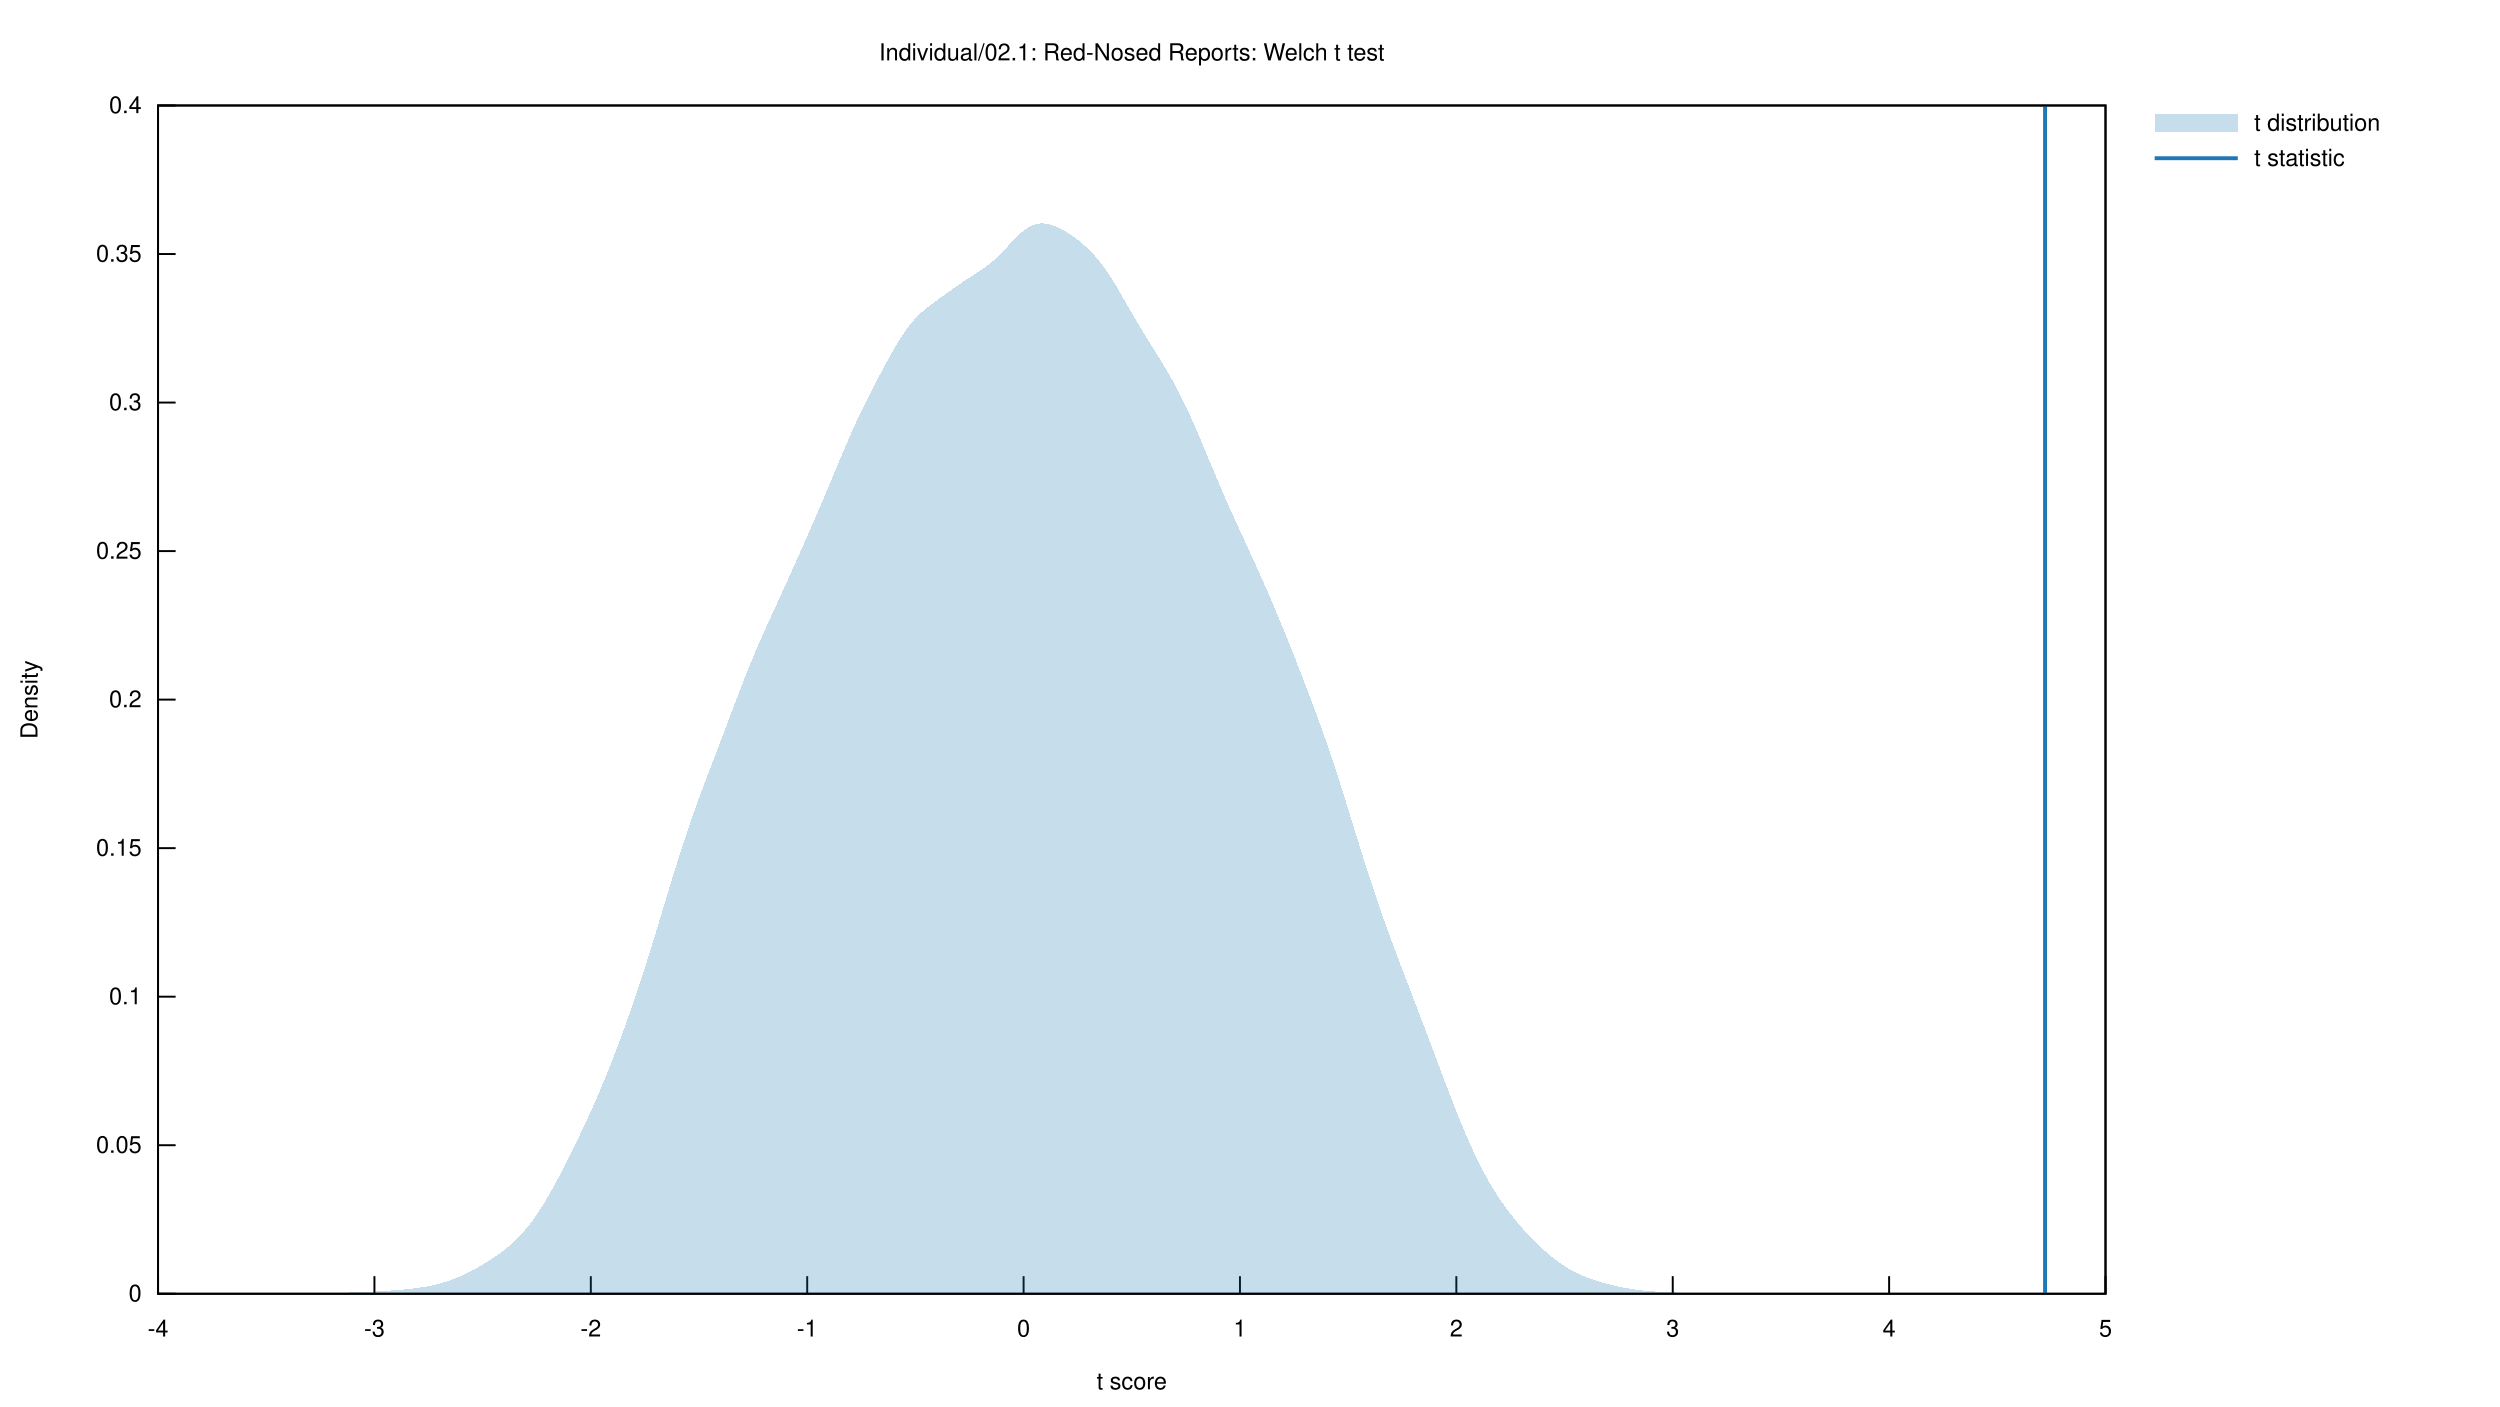
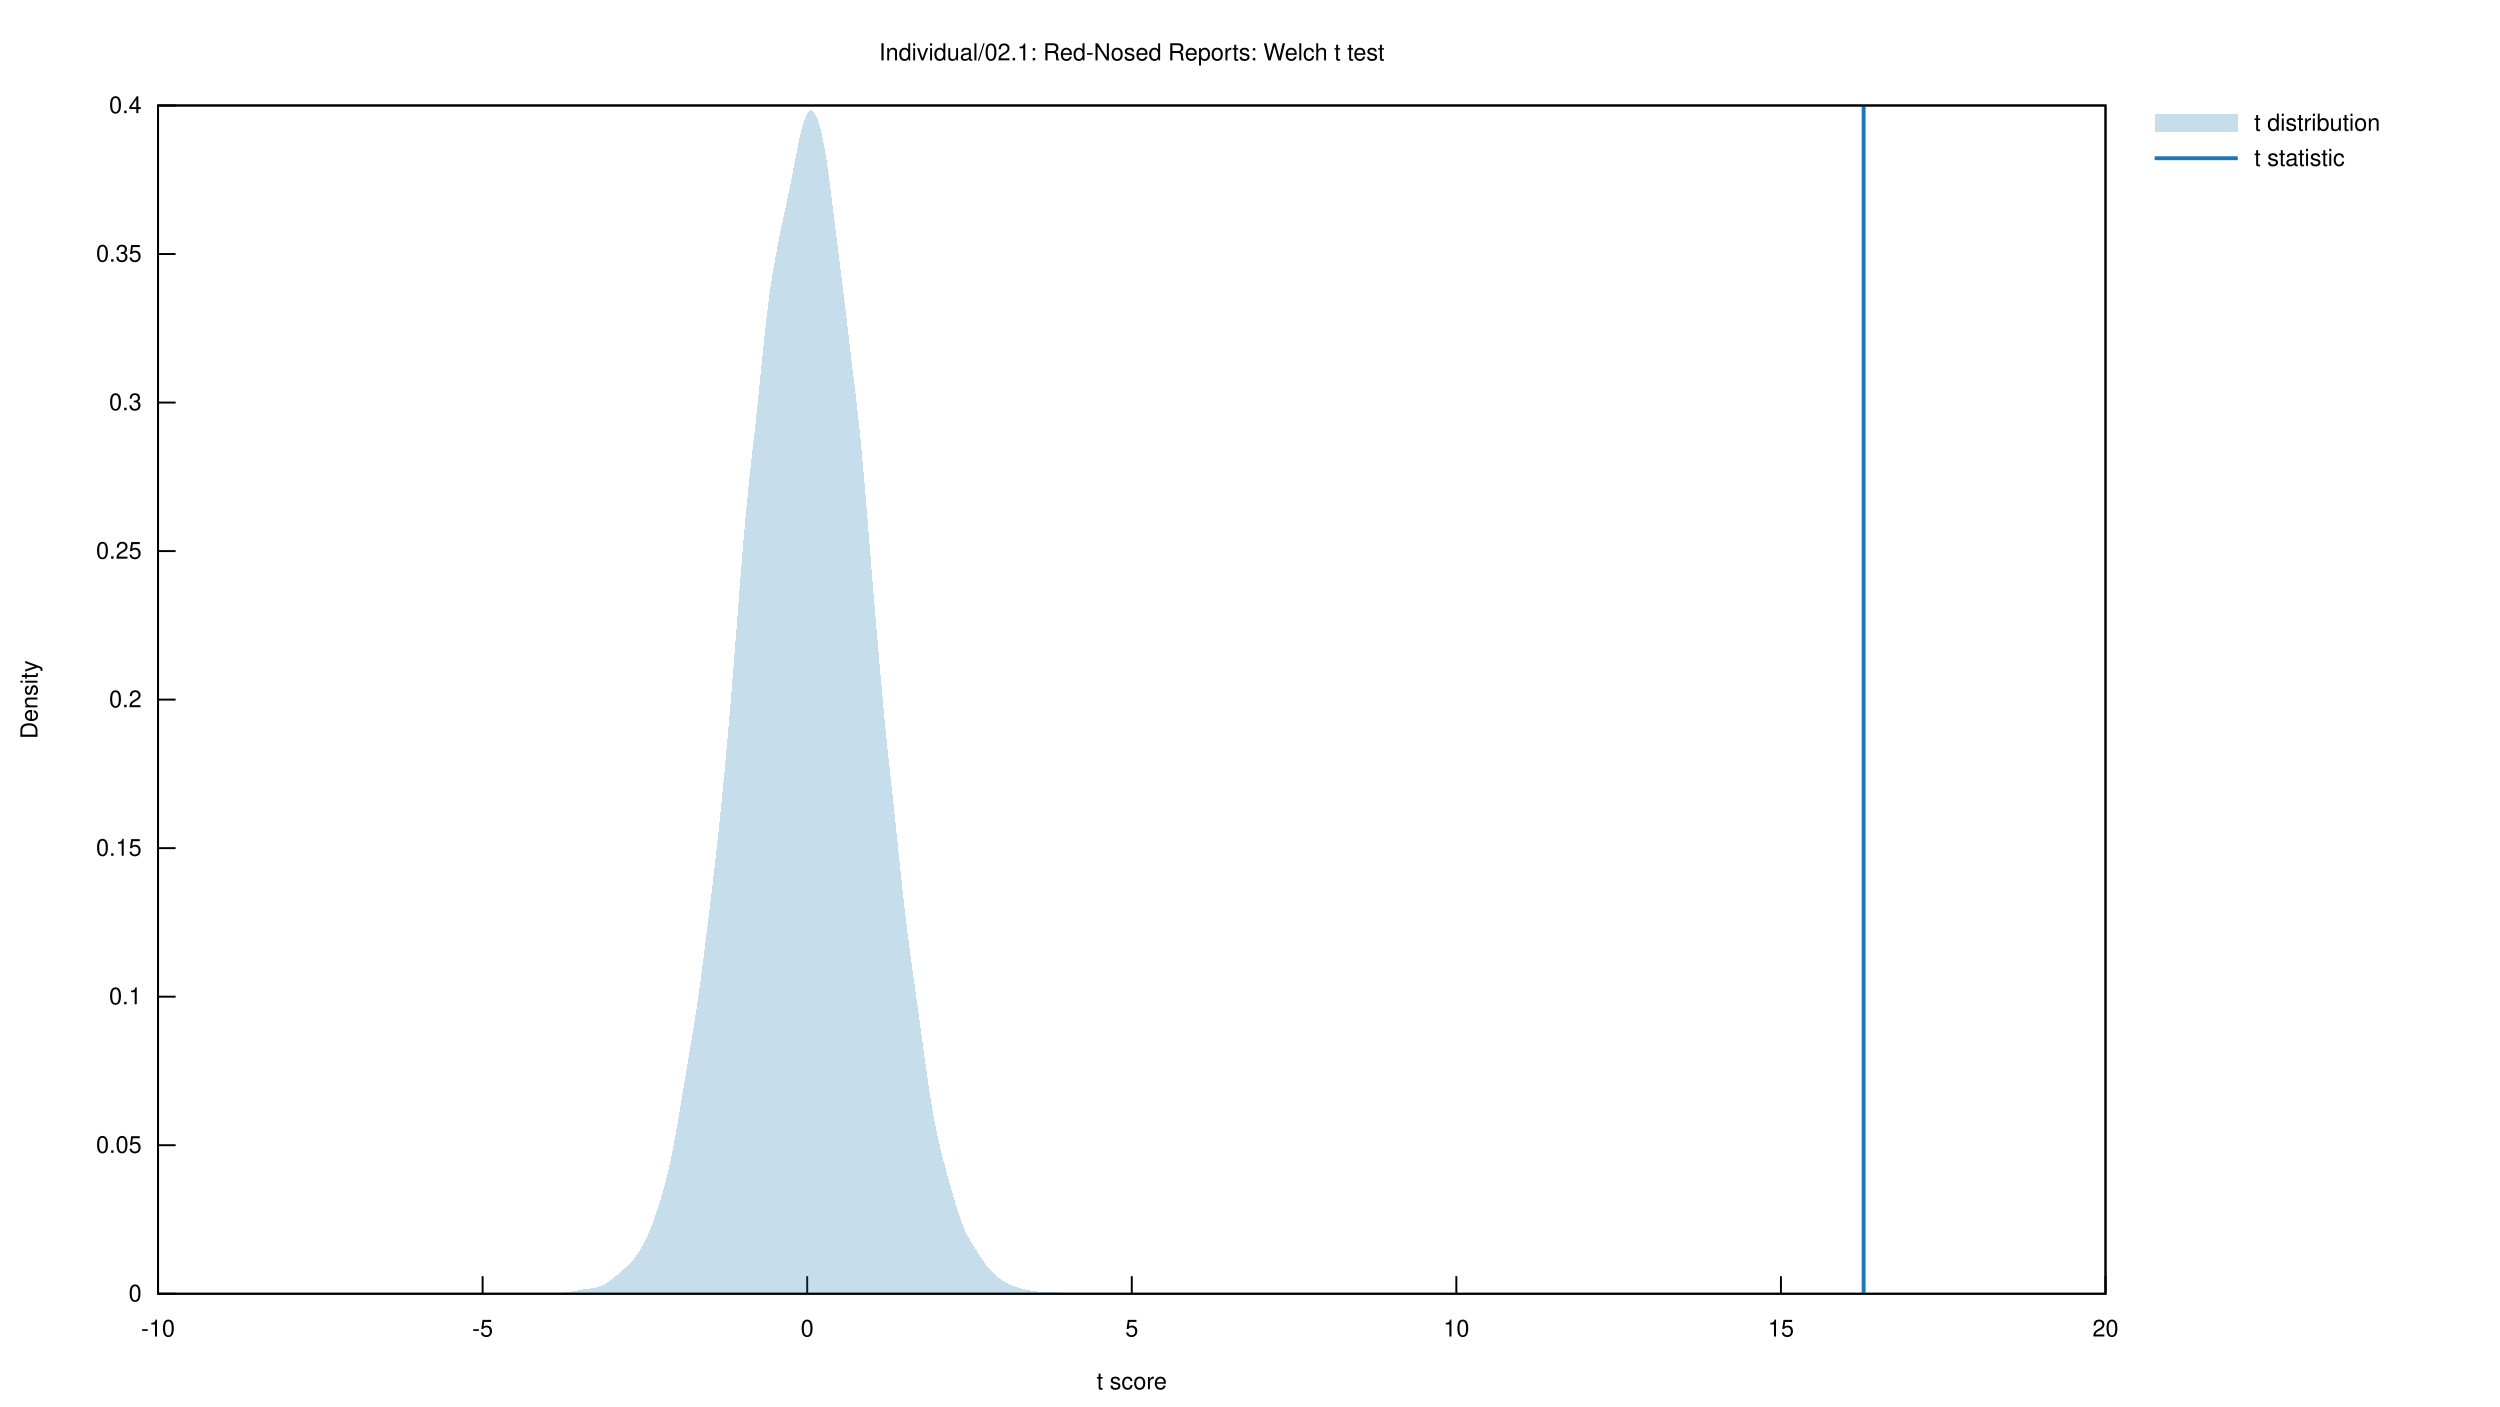
<svg xmlns="http://www.w3.org/2000/svg" xmlns:xlink="http://www.w3.org/1999/xlink" viewBox="0 0 1280 720">
  <g id="gnuplot_canvas">
    <rect x="0" y="0" width="1280" height="720" fill="none" />
    <defs>
      <circle id="gpDot" r="0.5" stroke-width="0.5" stroke="currentColor" />
      <path id="gpPt0" stroke-width="0.222" stroke="currentColor" d="M-1,0 h2 M0,-1 v2" />
      <path id="gpPt1" stroke-width="0.222" stroke="currentColor" d="M-1,-1 L1,1 M1,-1 L-1,1" />
      <path id="gpPt2" stroke-width="0.222" stroke="currentColor" d="M-1,0 L1,0 M0,-1 L0,1 M-1,-1 L1,1 M-1,1 L1,-1" />
      <rect id="gpPt3" stroke-width="0.222" stroke="currentColor" x="-1" y="-1" width="2" height="2" />
      <rect id="gpPt4" stroke-width="0.222" stroke="currentColor" fill="currentColor" x="-1" y="-1" width="2" height="2" />
      <circle id="gpPt5" stroke-width="0.222" stroke="currentColor" cx="0" cy="0" r="1" />
      <use xlink:href="#gpPt5" id="gpPt6" fill="currentColor" stroke="none" />
      <path id="gpPt7" stroke-width="0.222" stroke="currentColor" d="M0,-1.33 L-1.33,0.67 L1.33,0.67 z" />
      <use xlink:href="#gpPt7" id="gpPt8" fill="currentColor" stroke="none" />
      <use xlink:href="#gpPt7" id="gpPt9" stroke="currentColor" transform="rotate(180)" />
      <use xlink:href="#gpPt9" id="gpPt10" fill="currentColor" stroke="none" />
      <use xlink:href="#gpPt3" id="gpPt11" stroke="currentColor" transform="rotate(45)" />
      <use xlink:href="#gpPt11" id="gpPt12" fill="currentColor" stroke="none" />
      <path id="gpPt13" stroke-width="0.222" stroke="currentColor" d="M0,1.330 L1.265,0.411 L0.782,-1.067 L-0.782,-1.076 L-1.265,0.411 z" />
      <use xlink:href="#gpPt13" id="gpPt14" fill="currentColor" stroke="none" />
      <filter id="textbox" filterUnits="objectBoundingBox" x="0" y="0" height="1" width="1">
        <feFlood flood-color="white" flood-opacity="1" result="bgnd" />
        <feComposite in="SourceGraphic" in2="bgnd" operator="atop" />
      </filter>
      <filter id="greybox" filterUnits="objectBoundingBox" x="0" y="0" height="1" width="1">
        <feFlood flood-color="lightgrey" flood-opacity="1" result="grey" />
        <feComposite in="SourceGraphic" in2="grey" operator="atop" />
      </filter>
    </defs>
    <g fill="none" color="white" stroke="currentColor" stroke-width="1.00" stroke-linecap="butt" stroke-linejoin="miter">
</g>
    <g fill="none" color="black" stroke="currentColor" stroke-width="1.00" stroke-linecap="butt" stroke-linejoin="miter">
      <path stroke="black" d="M80.92,662.40 L89.92,662.40  " />
      <g transform="translate(72.53,666.30)" stroke="none" fill="black" font-family="Helvetica" font-size="12.00" text-anchor="end">
        <text>
          <tspan font-family="Helvetica"> 0</tspan>
        </text>
      </g>
    </g>
    <g fill="none" color="black" stroke="currentColor" stroke-width="1.00" stroke-linecap="butt" stroke-linejoin="miter">
      <path stroke="black" d="M80.92,586.35 L89.92,586.35  " />
      <g transform="translate(72.53,590.25)" stroke="none" fill="black" font-family="Helvetica" font-size="12.00" text-anchor="end">
        <text>
          <tspan font-family="Helvetica"> 0.05</tspan>
        </text>
      </g>
    </g>
    <g fill="none" color="black" stroke="currentColor" stroke-width="1.00" stroke-linecap="butt" stroke-linejoin="miter">
      <path stroke="black" d="M80.92,510.30 L89.92,510.30  " />
      <g transform="translate(72.53,514.20)" stroke="none" fill="black" font-family="Helvetica" font-size="12.00" text-anchor="end">
        <text>
          <tspan font-family="Helvetica"> 0.1</tspan>
        </text>
      </g>
    </g>
    <g fill="none" color="black" stroke="currentColor" stroke-width="1.00" stroke-linecap="butt" stroke-linejoin="miter">
      <path stroke="black" d="M80.92,434.25 L89.92,434.25  " />
      <g transform="translate(72.53,438.15)" stroke="none" fill="black" font-family="Helvetica" font-size="12.00" text-anchor="end">
        <text>
          <tspan font-family="Helvetica"> 0.15</tspan>
        </text>
      </g>
    </g>
    <g fill="none" color="black" stroke="currentColor" stroke-width="1.00" stroke-linecap="butt" stroke-linejoin="miter">
      <path stroke="black" d="M80.92,358.20 L89.92,358.20  " />
      <g transform="translate(72.53,362.10)" stroke="none" fill="black" font-family="Helvetica" font-size="12.00" text-anchor="end">
        <text>
          <tspan font-family="Helvetica"> 0.2</tspan>
        </text>
      </g>
    </g>
    <g fill="none" color="black" stroke="currentColor" stroke-width="1.00" stroke-linecap="butt" stroke-linejoin="miter">
      <path stroke="black" d="M80.92,282.16 L89.92,282.16  " />
      <g transform="translate(72.53,286.06)" stroke="none" fill="black" font-family="Helvetica" font-size="12.00" text-anchor="end">
        <text>
          <tspan font-family="Helvetica"> 0.25</tspan>
        </text>
      </g>
    </g>
    <g fill="none" color="black" stroke="currentColor" stroke-width="1.00" stroke-linecap="butt" stroke-linejoin="miter">
      <path stroke="black" d="M80.92,206.11 L89.92,206.11  " />
      <g transform="translate(72.53,210.01)" stroke="none" fill="black" font-family="Helvetica" font-size="12.00" text-anchor="end">
        <text>
          <tspan font-family="Helvetica"> 0.3</tspan>
        </text>
      </g>
    </g>
    <g fill="none" color="black" stroke="currentColor" stroke-width="1.00" stroke-linecap="butt" stroke-linejoin="miter">
      <path stroke="black" d="M80.92,130.06 L89.92,130.06  " />
      <g transform="translate(72.53,133.96)" stroke="none" fill="black" font-family="Helvetica" font-size="12.00" text-anchor="end">
        <text>
          <tspan font-family="Helvetica"> 0.35</tspan>
        </text>
      </g>
    </g>
    <g fill="none" color="black" stroke="currentColor" stroke-width="1.00" stroke-linecap="butt" stroke-linejoin="miter">
      <path stroke="black" d="M80.92,54.01 L89.92,54.01  " />
      <g transform="translate(72.53,57.91)" stroke="none" fill="black" font-family="Helvetica" font-size="12.00" text-anchor="end">
        <text>
          <tspan font-family="Helvetica"> 0.4</tspan>
        </text>
      </g>
    </g>
    <g fill="none" color="black" stroke="currentColor" stroke-width="1.00" stroke-linecap="butt" stroke-linejoin="miter">
      <path stroke="black" d="M80.92,662.40 L80.92,653.40  " />
      <g transform="translate(80.92,684.30)" stroke="none" fill="black" font-family="Helvetica" font-size="12.00" text-anchor="middle">
        <text>
-           <tspan font-family="Helvetica">-4</tspan>
-         </text>
-       </g>
-     </g>
-     <g fill="none" color="black" stroke="currentColor" stroke-width="1.00" stroke-linecap="butt" stroke-linejoin="miter">
-       <path stroke="black" d="M191.71,662.40 L191.71,653.40  " />
-       <g transform="translate(191.71,684.30)" stroke="none" fill="black" font-family="Helvetica" font-size="12.00" text-anchor="middle">
-         <text>
-           <tspan font-family="Helvetica">-3</tspan>
-         </text>
-       </g>
-     </g>
-     <g fill="none" color="black" stroke="currentColor" stroke-width="1.00" stroke-linecap="butt" stroke-linejoin="miter">
-       <path stroke="black" d="M302.50,662.40 L302.50,653.40  " />
-       <g transform="translate(302.50,684.30)" stroke="none" fill="black" font-family="Helvetica" font-size="12.00" text-anchor="middle">
-         <text>
-           <tspan font-family="Helvetica">-2</tspan>
+           <tspan font-family="Helvetica">-10</tspan>
+         </text>
+       </g>
+     </g>
+     <g fill="none" color="black" stroke="currentColor" stroke-width="1.00" stroke-linecap="butt" stroke-linejoin="miter">
+       <path stroke="black" d="M247.10,662.40 L247.10,653.40  " />
+       <g transform="translate(247.10,684.30)" stroke="none" fill="black" font-family="Helvetica" font-size="12.00" text-anchor="middle">
+         <text>
+           <tspan font-family="Helvetica">-5</tspan>
        </text>
      </g>
    </g>
    <g fill="none" color="black" stroke="currentColor" stroke-width="1.00" stroke-linecap="butt" stroke-linejoin="miter">
      <path stroke="black" d="M413.29,662.40 L413.29,653.40  " />
      <g transform="translate(413.29,684.30)" stroke="none" fill="black" font-family="Helvetica" font-size="12.00" text-anchor="middle">
        <text>
-           <tspan font-family="Helvetica">-1</tspan>
-         </text>
-       </g>
-     </g>
-     <g fill="none" color="black" stroke="currentColor" stroke-width="1.00" stroke-linecap="butt" stroke-linejoin="miter">
-       <path stroke="black" d="M524.08,662.40 L524.08,653.40  " />
-       <g transform="translate(524.08,684.30)" stroke="none" fill="black" font-family="Helvetica" font-size="12.00" text-anchor="middle">
-         <text>
          <tspan font-family="Helvetica"> 0</tspan>
        </text>
      </g>
    </g>
    <g fill="none" color="black" stroke="currentColor" stroke-width="1.00" stroke-linecap="butt" stroke-linejoin="miter">
-       <path stroke="black" d="M634.86,662.40 L634.86,653.40  " />
-       <g transform="translate(634.86,684.30)" stroke="none" fill="black" font-family="Helvetica" font-size="12.00" text-anchor="middle">
-         <text>
-           <tspan font-family="Helvetica"> 1</tspan>
+       <path stroke="black" d="M579.47,662.40 L579.47,653.40  " />
+       <g transform="translate(579.47,684.30)" stroke="none" fill="black" font-family="Helvetica" font-size="12.00" text-anchor="middle">
+         <text>
+           <tspan font-family="Helvetica"> 5</tspan>
        </text>
      </g>
    </g>
    <g fill="none" color="black" stroke="currentColor" stroke-width="1.00" stroke-linecap="butt" stroke-linejoin="miter">
      <path stroke="black" d="M745.65,662.40 L745.65,653.40  " />
      <g transform="translate(745.65,684.30)" stroke="none" fill="black" font-family="Helvetica" font-size="12.00" text-anchor="middle">
        <text>
-           <tspan font-family="Helvetica"> 2</tspan>
-         </text>
-       </g>
-     </g>
-     <g fill="none" color="black" stroke="currentColor" stroke-width="1.00" stroke-linecap="butt" stroke-linejoin="miter">
-       <path stroke="black" d="M856.44,662.40 L856.44,653.40  " />
-       <g transform="translate(856.44,684.30)" stroke="none" fill="black" font-family="Helvetica" font-size="12.00" text-anchor="middle">
-         <text>
-           <tspan font-family="Helvetica"> 3</tspan>
-         </text>
-       </g>
-     </g>
-     <g fill="none" color="black" stroke="currentColor" stroke-width="1.00" stroke-linecap="butt" stroke-linejoin="miter">
-       <path stroke="black" d="M967.23,662.40 L967.23,653.40  " />
-       <g transform="translate(967.23,684.30)" stroke="none" fill="black" font-family="Helvetica" font-size="12.00" text-anchor="middle">
-         <text>
-           <tspan font-family="Helvetica"> 4</tspan>
+           <tspan font-family="Helvetica"> 10</tspan>
+         </text>
+       </g>
+     </g>
+     <g fill="none" color="black" stroke="currentColor" stroke-width="1.00" stroke-linecap="butt" stroke-linejoin="miter">
+       <path stroke="black" d="M911.84,662.40 L911.84,653.40  " />
+       <g transform="translate(911.84,684.30)" stroke="none" fill="black" font-family="Helvetica" font-size="12.00" text-anchor="middle">
+         <text>
+           <tspan font-family="Helvetica"> 15</tspan>
        </text>
      </g>
    </g>
    <g fill="none" color="black" stroke="currentColor" stroke-width="1.00" stroke-linecap="butt" stroke-linejoin="miter">
      <path stroke="black" d="M1078.02,662.40 L1078.02,653.40  " />
      <g transform="translate(1078.02,684.30)" stroke="none" fill="black" font-family="Helvetica" font-size="12.00" text-anchor="middle">
        <text>
-           <tspan font-family="Helvetica"> 5</tspan>
+           <tspan font-family="Helvetica"> 20</tspan>
        </text>
      </g>
    </g>
    <g fill="none" color="black" stroke="currentColor" stroke-width="1.00" stroke-linecap="butt" stroke-linejoin="miter">
</g>
    <g fill="none" color="black" stroke="currentColor" stroke-width="1.00" stroke-linecap="butt" stroke-linejoin="miter">
      <path stroke="black" d="M80.92,54.01 L80.92,662.40 L1078.02,662.40 L1078.02,54.01 L80.92,54.01 Z  " />
    </g>
    <g fill="none" color="black" stroke="currentColor" stroke-width="1.00" stroke-linecap="butt" stroke-linejoin="miter">
</g>
    <g id="gnuplot_plot_1">
      <g fill="none" color="black" stroke="currentColor" stroke-width="1.00" stroke-linecap="butt" stroke-linejoin="miter">
        <g transform="translate(1154.14,66.91)" stroke="none" fill="black" font-family="Helvetica" font-size="12.00" text-anchor="start">
          <text>
            <tspan font-family="Helvetica">t distribution</tspan>
          </text>
        </g>
      </g>
      <g fill="none" color="black" stroke="currentColor" stroke-width="1.00" stroke-linecap="butt" stroke-linejoin="miter">
        <g stroke="none" shape-rendering="crispEdges">
          <polygon fill="rgb( 31, 120, 180)" fill-opacity="0.25" points="1103.19,67.51 1145.75,67.51 1145.75,58.51 1103.19,58.51 " />
-           <polygon fill="rgb( 31, 120, 180)" fill-opacity="0.25" points="135.54,662.40 137.11,662.40 138.69,662.40 140.26,662.39 141.84,662.39 143.42,662.39 144.99,662.38 146.57,662.38 148.14,662.37 149.72,662.36 151.29,662.34 152.87,662.33 154.44,662.31 156.02,662.29 157.59,662.26 159.17,662.24 160.74,662.21 162.32,662.17 163.90,662.14 165.47,662.10 167.05,662.07 168.62,662.03 170.20,661.99 171.77,661.95 173.35,661.91 174.92,661.87 176.50,661.83 178.07,661.78 179.65,661.74 181.22,661.69 182.80,661.64 184.37,661.58 185.95,661.52 187.53,661.46 189.10,661.39 190.68,661.31 192.25,661.23 193.83,661.14 195.40,661.05 196.98,660.95 198.55,660.85 200.13,660.74 201.70,660.63 203.28,660.51 204.85,660.38 206.43,660.24 208.01,660.09 209.58,659.92 211.16,659.74 212.73,659.55 214.31,659.34 215.88,659.10 217.46,658.85 219.03,658.57 220.61,658.26 222.18,657.92 223.76,657.54 225.33,657.13 226.91,656.68 228.49,656.19 230.06,655.66 231.64,655.08 233.21,654.46 234.79,653.80 236.36,653.10 237.94,652.37 239.51,651.60 241.09,650.80 242.66,649.97 244.24,649.11 245.81,648.23 247.39,647.31 248.96,646.37 250.54,645.39 252.12,644.37 253.69,643.31 255.27,642.21 256.84,641.05 258.42,639.83 259.99,638.54 261.57,637.19 263.14,635.75 264.72,634.22 266.29,632.59 267.87,630.86 269.44,629.03 271.02,627.07 272.60,625.00 274.17,622.80 275.75,620.49 277.32,618.05 278.90,615.50 280.47,612.85 282.05,610.09 283.62,607.24 285.20,604.32 286.77,601.33 288.35,598.28 289.92,595.18 291.50,592.04 293.07,588.86 294.65,585.64 296.23,582.39 297.80,579.10 299.38,575.76 300.95,572.37 302.53,568.92 304.10,565.41 305.68,561.82 307.25,558.15 308.83,554.41 310.40,550.57 311.98,546.66 313.55,542.66 315.13,538.57 316.71,534.41 318.28,530.17 319.86,525.84 321.43,521.44 323.01,516.96 324.58,512.39 326.16,507.73 327.73,502.99 329.31,498.15 330.88,493.23 332.46,488.23 334.03,483.15 335.61,478.01 337.18,472.82 338.76,467.61 340.34,462.38 341.91,457.17 343.49,451.99 345.06,446.86 346.64,441.81 348.21,436.84 349.79,431.97 351.36,427.22 352.94,422.57 354.51,418.03 356.09,413.59 357.66,409.25 359.24,404.98 360.82,400.78 362.39,396.63 363.97,392.50 365.54,388.39 367.12,384.27 368.69,380.15 370.27,376.00 371.84,371.85 373.42,367.67 374.99,363.50 376.57,359.34 378.14,355.20 379.72,351.10 381.29,347.06 382.87,343.10 384.45,339.21 386.02,335.41 387.60,331.70 389.17,328.06 390.75,324.50 392.32,321.00 393.90,317.53 395.47,314.10 397.05,310.67 398.62,307.25 400.20,303.82 401.77,300.36 403.35,296.89 404.93,293.40 406.50,289.89 408.08,286.37 409.65,282.82 411.23,279.27 412.80,275.70 414.38,272.11 415.95,268.51 417.53,264.88 419.10,261.22 420.68,257.52 422.25,253.80 423.83,250.05 425.41,246.28 426.98,242.50 428.56,238.72 430.13,234.95 431.71,231.22 433.28,227.54 434.86,223.92 436.43,220.37 438.01,216.91 439.58,213.52 441.16,210.22 442.73,206.99 444.31,203.83 445.88,200.72 447.46,197.66 449.04,194.63 450.61,191.64 452.19,188.68 453.76,185.76 455.34,182.89 456.91,180.09 458.49,177.37 460.06,174.77 461.64,172.28 463.21,169.94 464.79,167.76 466.36,165.73 467.94,163.88 469.52,162.18 471.09,160.62 472.67,159.20 474.24,157.87 475.82,156.63 477.39,155.45 478.97,154.30 480.54,153.17 482.12,152.05 483.69,150.92 485.27,149.78 486.84,148.65 488.42,147.52 489.99,146.40 491.57,145.30 493.15,144.22 494.72,143.17 496.30,142.15 497.87,141.14 499.45,140.14 501.02,139.13 502.60,138.08 504.17,136.99 505.75,135.82 507.32,134.56 508.90,133.21 510.47,131.76 512.05,130.21 513.63,128.60 515.20,126.93 516.78,125.23 518.35,123.55 519.93,121.92 521.50,120.38 523.08,118.96 524.65,117.71 526.23,116.63 527.80,115.76 529.38,115.10 530.95,114.66 532.53,114.42 534.10,114.38 535.68,114.53 537.26,114.84 538.83,115.30 540.41,115.89 541.98,116.59 543.56,117.38 545.13,118.26 546.71,119.22 548.28,120.25 549.86,121.36 551.43,122.53 553.01,123.77 554.58,125.09 556.16,126.50 557.74,128.00 559.31,129.61 560.89,131.33 562.46,133.19 564.04,135.18 565.61,137.31 567.19,139.58 568.76,141.98 570.34,144.49 571.91,147.11 573.49,149.80 575.06,152.53 576.64,155.30 578.22,158.06 579.79,160.80 581.37,163.51 582.94,166.17 584.52,168.78 586.09,171.35 587.67,173.89 589.24,176.40 590.82,178.91 592.39,181.42 593.97,183.96 595.54,186.54 597.12,189.17 598.69,191.88 600.27,194.68 601.85,197.57 603.42,200.56 605.00,203.66 606.57,206.87 608.15,210.20 609.72,213.63 611.30,217.16 612.87,220.77 614.45,224.46 616.02,228.20 617.60,231.97 619.17,235.76 620.75,239.54 622.33,243.30 623.90,247.03 625.48,250.71 627.05,254.33 628.63,257.91 630.20,261.44 631.78,264.93 633.35,268.39 634.93,271.82 636.50,275.24 638.08,278.66 639.65,282.08 641.23,285.52 642.80,288.98 644.38,292.47 645.96,295.99 647.53,299.56 649.11,303.16 650.68,306.81 652.26,310.50 653.83,314.24 655.41,318.03 656.98,321.86 658.56,325.74 660.13,329.65 661.71,333.60 663.28,337.58 664.86,341.60 666.44,345.64 668.01,349.72 669.59,353.83 671.16,357.98 672.74,362.18 674.31,366.43 675.89,370.76 677.46,375.16 679.04,379.65 680.61,384.22 682.19,388.90 683.76,393.67 685.34,398.53 686.91,403.47 688.49,408.49 690.07,413.56 691.64,418.66 693.22,423.78 694.79,428.89 696.37,433.98 697.94,439.02 699.52,443.99 701.09,448.89 702.67,453.71 704.24,458.43 705.82,463.05 707.39,467.59 708.97,472.04 710.55,476.40 712.12,480.70 713.70,484.94 715.27,489.14 716.85,493.29 718.42,497.43 720.00,501.54 721.57,505.66 723.15,509.77 724.72,513.89 726.30,518.01 727.87,522.16 729.45,526.32 731.03,530.49 732.60,534.67 734.18,538.87 735.75,543.07 737.33,547.27 738.90,551.45 740.48,555.62 742.05,559.74 743.63,563.82 745.20,567.84 746.78,571.79 748.35,575.66 749.93,579.42 751.50,583.08 753.08,586.63 754.66,590.06 756.23,593.36 757.81,596.53 759.38,599.57 760.96,602.49 762.53,605.29 764.11,607.96 765.68,610.52 767.26,612.96 768.83,615.31 770.41,617.55 771.98,619.70 773.56,621.77 775.14,623.76 776.71,625.68 778.29,627.53 779.86,629.32 781.44,631.05 783.01,632.74 784.59,634.37 786.16,635.95 787.74,637.48 789.31,638.97 790.89,640.40 792.46,641.78 794.04,643.10 795.61,644.36 797.19,645.56 798.77,646.70 800.34,647.78 801.92,648.79 803.49,649.74 805.07,650.63 806.64,651.46 808.22,652.23 809.79,652.94 811.37,653.61 812.94,654.23 814.52,654.80 816.09,655.34 817.67,655.85 819.25,656.33 820.82,656.78 822.40,657.21 823.97,657.62 825.55,658.01 827.12,658.37 828.70,658.72 830.27,659.05 831.85,659.35 833.42,659.64 835.00,659.90 836.57,660.14 838.15,660.35 839.72,660.55 841.30,660.72 842.88,660.88 844.45,661.02 846.03,661.14 847.60,661.25 849.18,661.35 850.75,661.44 852.33,661.52 853.90,661.60 855.48,661.66 857.05,661.73 858.63,661.78 860.20,661.84 861.78,661.89 863.36,661.93 864.93,661.98 866.51,662.02 868.08,662.05 869.66,662.09 871.23,662.12 872.81,662.15 874.38,662.17 875.96,662.19 877.53,662.21 879.11,662.23 880.68,662.25 882.26,662.26 883.83,662.28 885.41,662.29 886.99,662.30 888.56,662.31 890.14,662.32 891.71,662.33 893.29,662.34 894.86,662.35 896.44,662.35 898.01,662.36 899.59,662.37 901.16,662.37 902.74,662.38 904.31,662.38 905.89,662.38 907.47,662.39 909.04,662.39 910.62,662.39 912.19,662.39 913.77,662.40 915.34,662.40 916.92,662.40 918.49,662.40 920.07,662.40 921.64,662.40 921.64,662.40 920.07,662.40 918.49,662.40 916.92,662.40 915.34,662.40 913.77,662.40 912.19,662.40 910.62,662.40 909.04,662.40 907.47,662.40 905.89,662.40 904.31,662.40 902.74,662.40 901.16,662.40 899.59,662.40 898.01,662.40 896.44,662.40 894.86,662.40 893.29,662.40 891.71,662.40 890.14,662.40 888.56,662.40 886.99,662.40 885.41,662.40 883.83,662.40 882.26,662.40 880.68,662.40 879.11,662.40 877.53,662.40 875.96,662.40 874.38,662.40 872.81,662.40 871.23,662.40 869.66,662.40 868.08,662.40 866.51,662.40 864.93,662.40 863.36,662.40 861.78,662.40 860.20,662.40 858.63,662.40 857.05,662.40 855.48,662.40 853.90,662.40 852.33,662.40 850.75,662.40 849.18,662.40 847.60,662.40 846.03,662.40 844.45,662.40 842.88,662.40 841.30,662.40 839.72,662.40 838.15,662.40 836.57,662.40 835.00,662.40 833.42,662.40 831.85,662.40 830.27,662.40 828.70,662.40 827.12,662.40 825.55,662.40 823.97,662.40 822.40,662.40 820.82,662.40 819.25,662.40 817.67,662.40 816.09,662.40 814.52,662.40 812.94,662.40 811.37,662.40 809.79,662.40 808.22,662.40 806.64,662.40 805.07,662.40 803.49,662.40 801.92,662.40 800.34,662.40 798.77,662.40 797.19,662.40 795.61,662.40 794.04,662.40 792.46,662.40 790.89,662.40 789.31,662.40 787.74,662.40 786.16,662.40 784.59,662.40 783.01,662.40 781.44,662.40 779.86,662.40 778.29,662.40 776.71,662.40 775.14,662.40 773.56,662.40 771.98,662.40 770.41,662.40 768.83,662.40 767.26,662.40 765.68,662.40 764.11,662.40 762.53,662.40 760.96,662.40 759.38,662.40 757.81,662.40 756.23,662.40 754.66,662.40 753.08,662.40 751.50,662.40 749.93,662.40 748.35,662.40 746.78,662.40 745.20,662.40 743.63,662.40 742.05,662.40 740.48,662.40 738.90,662.40 737.33,662.40 735.75,662.40 734.18,662.40 732.60,662.40 731.03,662.40 729.45,662.40 727.87,662.40 726.30,662.40 724.72,662.40 723.15,662.40 721.57,662.40 720.00,662.40 718.42,662.40 716.85,662.40 715.27,662.40 713.70,662.40 712.12,662.40 710.55,662.40 708.97,662.40 707.39,662.40 705.82,662.40 704.24,662.40 702.67,662.40 701.09,662.40 699.52,662.40 697.94,662.40 696.37,662.40 694.79,662.40 693.22,662.40 691.64,662.40 690.07,662.40 688.49,662.40 686.91,662.40 685.34,662.40 683.76,662.40 682.19,662.40 680.61,662.40 679.04,662.40 677.46,662.40 675.89,662.40 674.31,662.40 672.74,662.40 671.16,662.40 669.59,662.40 668.01,662.40 666.44,662.40 664.86,662.40 663.28,662.40 661.71,662.40 660.13,662.40 658.56,662.40 656.98,662.40 655.41,662.40 653.83,662.40 652.26,662.40 650.68,662.40 649.11,662.40 647.53,662.40 645.96,662.40 644.38,662.40 642.80,662.40 641.23,662.40 639.65,662.40 638.08,662.40 636.50,662.40 634.93,662.40 633.35,662.40 631.78,662.40 630.20,662.40 628.63,662.40 627.05,662.40 625.48,662.40 623.90,662.40 622.33,662.40 620.75,662.40 619.17,662.40 617.60,662.40 616.02,662.40 614.45,662.40 612.87,662.40 611.30,662.40 609.72,662.40 608.15,662.40 606.57,662.40 605.00,662.40 603.42,662.40 601.85,662.40 600.27,662.40 598.69,662.40 597.12,662.40 595.54,662.40 593.97,662.40 592.39,662.40 590.82,662.40 589.24,662.40 587.67,662.40 586.09,662.40 584.52,662.40 582.94,662.40 581.37,662.40 579.79,662.40 578.22,662.40 576.64,662.40 575.06,662.40 573.49,662.40 571.91,662.40 570.34,662.40 568.76,662.40 567.19,662.40 565.61,662.40 564.04,662.40 562.46,662.40 560.89,662.40 559.31,662.40 557.74,662.40 556.16,662.40 554.58,662.40 553.01,662.40 551.43,662.40 549.86,662.40 548.28,662.40 546.71,662.40 545.13,662.40 543.56,662.40 541.98,662.40 540.41,662.40 538.83,662.40 537.26,662.40 535.68,662.40 534.10,662.40 532.53,662.40 530.95,662.40 529.38,662.40 527.80,662.40 526.23,662.40 524.65,662.40 523.08,662.40 521.50,662.40 519.93,662.40 518.35,662.40 516.78,662.40 515.20,662.40 513.63,662.40 512.05,662.40 510.47,662.40 508.90,662.40 507.32,662.40 505.75,662.40 504.17,662.40 502.60,662.40 501.02,662.40 499.45,662.40 497.87,662.40 496.30,662.40 494.72,662.40 493.15,662.40 491.57,662.40 489.99,662.40 488.42,662.40 486.84,662.40 485.27,662.40 483.69,662.40 482.12,662.40 480.54,662.40 478.97,662.40 477.39,662.40 475.82,662.40 474.24,662.40 472.67,662.40 471.09,662.40 469.52,662.40 467.94,662.40 466.36,662.40 464.79,662.40 463.21,662.40 461.64,662.40 460.06,662.40 458.49,662.40 456.91,662.40 455.34,662.40 453.76,662.40 452.19,662.40 450.61,662.40 449.04,662.40 447.46,662.40 445.88,662.40 444.31,662.40 442.73,662.40 441.16,662.40 439.58,662.40 438.01,662.40 436.43,662.40 434.86,662.40 433.28,662.40 431.71,662.40 430.13,662.40 428.56,662.40 426.98,662.40 425.41,662.40 423.83,662.40 422.25,662.40 420.68,662.40 419.10,662.40 417.53,662.40 415.95,662.40 414.38,662.40 412.80,662.40 411.23,662.40 409.65,662.40 408.08,662.40 406.50,662.40 404.93,662.40 403.35,662.40 401.77,662.40 400.20,662.40 398.62,662.40 397.05,662.40 395.47,662.40 393.90,662.40 392.32,662.40 390.75,662.40 389.17,662.40 387.60,662.40 386.02,662.40 384.45,662.40 382.87,662.40 381.29,662.40 379.72,662.40 378.14,662.40 376.57,662.40 374.99,662.40 373.42,662.40 371.84,662.40 370.27,662.40 368.69,662.40 367.12,662.40 365.54,662.40 363.97,662.40 362.39,662.40 360.82,662.40 359.24,662.40 357.66,662.40 356.09,662.40 354.51,662.40 352.94,662.40 351.36,662.40 349.79,662.40 348.21,662.40 346.64,662.40 345.06,662.40 343.49,662.40 341.91,662.40 340.34,662.40 338.76,662.40 337.18,662.40 335.61,662.40 334.03,662.40 332.46,662.40 330.88,662.40 329.31,662.40 327.73,662.40 326.16,662.40 324.58,662.40 323.01,662.40 321.43,662.40 319.86,662.40 318.28,662.40 316.71,662.40 315.13,662.40 313.55,662.40 311.98,662.40 310.40,662.40 308.83,662.40 307.25,662.40 305.68,662.40 304.10,662.40 302.53,662.40 300.95,662.40 299.38,662.40 297.80,662.40 296.23,662.40 294.65,662.40 293.07,662.40 291.50,662.40 289.92,662.40 288.35,662.40 286.77,662.40 285.20,662.40 283.62,662.40 282.05,662.40 280.47,662.40 278.90,662.40 277.32,662.40 275.75,662.40 274.17,662.40 272.60,662.40 271.02,662.40 269.44,662.40 267.87,662.40 266.29,662.40 264.72,662.40 263.14,662.40 261.57,662.40 259.99,662.40 258.42,662.40 256.84,662.40 255.27,662.40 253.69,662.40 252.12,662.40 250.54,662.40 248.96,662.40 247.39,662.40 245.81,662.40 244.24,662.40 242.66,662.40 241.09,662.40 239.51,662.40 237.94,662.40 236.36,662.40 234.79,662.40 233.21,662.40 231.64,662.40 230.06,662.40 228.49,662.40 226.91,662.40 225.33,662.40 223.76,662.40 222.18,662.40 220.61,662.40 219.03,662.40 217.46,662.40 215.88,662.40 214.31,662.40 212.73,662.40 211.16,662.40 209.58,662.40 208.01,662.40 206.43,662.40 204.85,662.40 203.28,662.40 201.70,662.40 200.13,662.40 198.55,662.40 196.98,662.40 195.40,662.40 193.83,662.40 192.25,662.40 190.68,662.40 189.10,662.40 187.53,662.40 185.95,662.40 184.37,662.40 182.80,662.40 181.22,662.40 179.65,662.40 178.07,662.40 176.50,662.40 174.92,662.40 173.35,662.40 171.77,662.40 170.20,662.40 168.62,662.40 167.05,662.40 165.47,662.40 163.90,662.40 162.32,662.40 160.74,662.40 159.17,662.40 157.59,662.40 156.02,662.40 154.44,662.40 152.87,662.40 151.29,662.40 149.72,662.40 148.14,662.40 146.57,662.40 144.99,662.40 143.42,662.40 141.84,662.40 140.26,662.40 138.69,662.40 137.11,662.40 135.54,662.40 " />
+           <polygon fill="rgb( 31, 120, 180)" fill-opacity="0.25" points="231.97,662.40 232.65,662.40 233.33,662.40 234.01,662.40 234.68,662.40 235.36,662.39 236.04,662.39 236.72,662.39 237.39,662.38 238.07,662.37 238.75,662.37 239.43,662.36 240.11,662.36 240.78,662.35 241.46,662.35 242.14,662.34 242.82,662.34 243.49,662.34 244.17,662.35 244.85,662.35 245.53,662.36 246.20,662.37 246.88,662.37 247.56,662.38 248.24,662.38 248.92,662.39 249.59,662.39 250.27,662.39 250.95,662.40 251.63,662.40 252.30,662.40 252.98,662.40 253.66,662.40 254.34,662.40 255.01,662.40 255.69,662.39 256.37,662.39 257.05,662.39 257.73,662.38 258.40,662.38 259.08,662.37 259.76,662.36 260.44,662.35 261.11,662.34 261.79,662.34 262.47,662.33 263.15,662.32 263.82,662.32 264.50,662.31 265.18,662.31 265.86,662.31 266.54,662.31 267.21,662.31 267.89,662.31 268.57,662.32 269.25,662.32 269.92,662.32 270.60,662.31 271.28,662.31 271.96,662.30 272.64,662.28 273.31,662.26 273.99,662.23 274.67,662.20 275.35,662.17 276.02,662.14 276.70,662.11 277.38,662.08 278.06,662.05 278.73,662.02 279.41,662.01 280.09,661.99 280.77,661.98 281.45,661.98 282.12,661.97 282.80,661.97 283.48,661.96 284.16,661.96 284.83,661.95 285.51,661.94 286.19,661.92 286.87,661.90 287.54,661.87 288.22,661.83 288.90,661.78 289.58,661.72 290.26,661.64 290.93,661.55 291.61,661.45 292.29,661.33 292.97,661.21 293.64,661.08 294.32,660.94 295.00,660.81 295.68,660.67 296.35,660.54 297.03,660.41 297.71,660.30 298.39,660.19 299.07,660.10 299.74,660.01 300.42,659.93 301.10,659.85 301.78,659.77 302.45,659.68 303.13,659.59 303.81,659.48 304.49,659.35 305.17,659.19 305.84,659.01 306.52,658.80 307.20,658.55 307.88,658.27 308.55,657.96 309.23,657.61 309.91,657.23 310.59,656.82 311.26,656.38 311.94,655.92 312.62,655.44 313.30,654.93 313.98,654.41 314.65,653.86 315.33,653.30 316.01,652.72 316.69,652.13 317.36,651.54 318.04,650.95 318.72,650.36 319.40,649.77 320.07,649.18 320.75,648.59 321.43,647.97 322.11,647.33 322.79,646.65 323.46,645.92 324.14,645.13 324.82,644.29 325.50,643.37 326.17,642.40 326.85,641.36 327.53,640.26 328.21,639.11 328.88,637.90 329.56,636.63 330.24,635.31 330.92,633.92 331.60,632.47 332.27,630.94 332.95,629.34 333.63,627.65 334.31,625.88 334.98,624.02 335.66,622.07 336.34,620.04 337.02,617.94 337.70,615.76 338.37,613.52 339.05,611.21 339.73,608.82 340.41,606.34 341.08,603.75 341.76,601.03 342.44,598.17 343.12,595.14 343.79,591.93 344.47,588.55 345.15,585.00 345.83,581.30 346.51,577.46 347.18,573.53 347.86,569.52 348.54,565.46 349.22,561.38 349.89,557.30 350.57,553.24 351.25,549.20 351.93,545.19 352.60,541.20 353.28,537.20 353.96,533.18 354.64,529.10 355.32,524.93 355.99,520.62 356.67,516.16 357.35,511.52 358.03,506.71 358.70,501.72 359.38,496.60 360.06,491.35 360.74,486.02 361.41,480.64 362.09,475.21 362.77,469.75 363.45,464.25 364.13,458.69 364.80,453.04 365.48,447.28 366.16,441.39 366.84,435.34 367.51,429.14 368.19,422.77 368.87,416.23 369.55,409.52 370.22,402.64 370.90,395.55 371.58,388.26 372.26,380.76 372.94,373.05 373.61,365.13 374.29,357.01 374.97,348.72 375.65,340.28 376.32,331.71 377.00,323.03 377.68,314.29 378.36,305.54 379.04,296.85 379.71,288.31 380.39,280.00 381.07,272.02 381.75,264.43 382.42,257.25 383.10,250.48 383.78,244.07 384.46,237.91 385.13,231.89 385.81,225.90 386.49,219.84 387.17,213.62 387.85,207.21 388.52,200.63 389.20,193.92 389.88,187.17 390.56,180.47 391.23,173.94 391.91,167.67 392.59,161.74 393.27,156.20 393.94,151.06 394.62,146.30 395.30,141.89 395.98,137.76 396.66,133.87 397.33,130.14 398.01,126.55 398.69,123.06 399.37,119.66 400.04,116.34 400.72,113.09 401.40,109.90 402.08,106.74 402.75,103.58 403.43,100.39 404.11,97.14 404.79,93.81 405.47,90.38 406.14,86.89 406.82,83.36 407.50,79.84 408.18,76.41 408.85,73.11 409.53,70.02 410.21,67.17 410.89,64.60 411.57,62.34 412.24,60.42 412.92,58.84 413.60,57.64 414.28,56.83 414.95,56.43 415.63,56.44 416.31,56.87 416.99,57.70 417.66,58.91 418.34,60.49 419.02,62.41 419.70,64.67 420.38,67.28 421.05,70.26 421.73,73.63 422.41,77.41 423.09,81.59 423.76,86.16 424.44,91.06 425.12,96.22 425.80,101.56 426.47,107.00 427.15,112.45 427.83,117.87 428.51,123.25 429.19,128.59 429.86,133.93 430.54,139.31 431.22,144.76 431.90,150.32 432.57,155.97 433.25,161.69 433.93,167.45 434.61,173.19 435.28,178.88 435.96,184.51 436.64,190.08 437.32,195.65 438.00,201.28 438.67,207.08 439.35,213.12 440.03,219.48 440.71,226.21 441.38,233.34 442.06,240.86 442.74,248.70 443.42,256.81 444.10,265.10 444.77,273.48 445.45,281.88 446.13,290.23 446.81,298.50 447.48,306.68 448.16,314.77 448.84,322.76 449.52,330.68 450.19,338.51 450.87,346.23 451.55,353.80 452.23,361.19 452.91,368.34 453.58,375.25 454.26,381.91 454.94,388.36 455.62,394.66 456.29,400.88 456.97,407.10 457.65,413.38 458.33,419.76 459.00,426.23 459.68,432.77 460.36,439.32 461.04,445.82 461.72,452.20 462.39,458.42 463.07,464.42 463.75,470.20 464.43,475.76 465.10,481.12 465.78,486.30 466.46,491.32 467.14,496.24 467.81,501.09 468.49,505.90 469.17,510.72 469.85,515.56 470.53,520.45 471.20,525.40 471.88,530.39 472.56,535.40 473.24,540.39 473.91,545.32 474.59,550.14 475.27,554.81 475.95,559.29 476.62,563.55 477.30,567.58 477.98,571.38 478.66,574.94 479.34,578.30 480.01,581.47 480.69,584.48 481.37,587.36 482.05,590.14 482.72,592.83 483.40,595.47 484.08,598.05 484.76,600.58 485.44,603.07 486.11,605.53 486.79,607.94 487.47,610.31 488.15,612.65 488.82,614.94 489.50,617.18 490.18,619.36 490.86,621.46 491.53,623.47 492.21,625.37 492.89,627.16 493.57,628.82 494.25,630.36 494.92,631.78 495.60,633.09 496.28,634.31 496.96,635.46 497.63,636.56 498.31,637.63 498.99,638.68 499.67,639.74 500.34,640.80 501.02,641.88 501.70,642.95 502.38,644.03 503.06,645.08 503.73,646.10 504.41,647.08 505.09,648.00 505.77,648.87 506.44,649.68 507.12,650.44 507.80,651.15 508.48,651.81 509.15,652.44 509.83,653.04 510.51,653.60 511.19,654.15 511.87,654.66 512.54,655.14 513.22,655.60 513.90,656.03 514.58,656.42 515.25,656.79 515.93,657.13 516.61,657.45 517.29,657.75 517.97,658.04 518.64,658.31 519.32,658.56 520.00,658.81 520.68,659.04 521.35,659.26 522.03,659.48 522.71,659.68 523.39,659.87 524.06,660.05 524.74,660.22 525.42,660.38 526.10,660.52 526.78,660.65 527.45,660.77 528.13,660.88 528.81,660.98 529.49,661.08 530.16,661.16 530.84,661.24 531.52,661.30 532.20,661.36 532.87,661.41 533.55,661.45 534.23,661.48 534.91,661.51 535.59,661.53 536.26,661.54 536.94,661.56 537.62,661.57 538.30,661.59 538.97,661.61 539.65,661.65 540.33,661.68 541.01,661.72 541.68,661.77 542.36,661.82 543.04,661.87 543.72,661.92 544.40,661.96 545.07,662.01 545.75,662.04 546.43,662.08 547.11,662.10 547.78,662.12 548.46,662.14 549.14,662.14 549.82,662.14 550.50,662.14 551.17,662.13 551.85,662.12 552.53,662.11 553.21,662.10 553.88,662.09 554.56,662.09 555.24,662.09 555.92,662.09 556.59,662.11 557.27,662.12 557.95,662.14 558.63,662.16 559.31,662.19 559.98,662.21 560.66,662.24 561.34,662.26 562.02,662.28 562.69,662.31 563.37,662.33 564.05,662.34 564.73,662.36 565.40,662.37 566.08,662.38 566.76,662.39 567.44,662.39 568.12,662.39 568.79,662.40 569.47,662.40 570.15,662.40 570.15,662.40 569.47,662.40 568.79,662.40 568.12,662.40 567.44,662.40 566.76,662.40 566.08,662.40 565.40,662.40 564.73,662.40 564.05,662.40 563.37,662.40 562.69,662.40 562.02,662.40 561.34,662.40 560.66,662.40 559.98,662.40 559.31,662.40 558.63,662.40 557.95,662.40 557.27,662.40 556.59,662.40 555.92,662.40 555.24,662.40 554.56,662.40 553.88,662.40 553.21,662.40 552.53,662.40 551.85,662.40 551.17,662.40 550.50,662.40 549.82,662.40 549.14,662.40 548.46,662.40 547.78,662.40 547.11,662.40 546.43,662.40 545.75,662.40 545.07,662.40 544.40,662.40 543.72,662.40 543.04,662.40 542.36,662.40 541.68,662.40 541.01,662.40 540.33,662.40 539.65,662.40 538.97,662.40 538.30,662.40 537.62,662.40 536.94,662.40 536.26,662.40 535.59,662.40 534.91,662.40 534.23,662.40 533.55,662.40 532.87,662.40 532.20,662.40 531.52,662.40 530.84,662.40 530.16,662.40 529.49,662.40 528.81,662.40 528.13,662.40 527.45,662.40 526.78,662.40 526.10,662.40 525.42,662.40 524.74,662.40 524.06,662.40 523.39,662.40 522.71,662.40 522.03,662.40 521.35,662.40 520.68,662.40 520.00,662.40 519.32,662.40 518.64,662.40 517.97,662.40 517.29,662.40 516.61,662.40 515.93,662.40 515.25,662.40 514.58,662.40 513.90,662.40 513.22,662.40 512.54,662.40 511.87,662.40 511.19,662.40 510.51,662.40 509.83,662.40 509.15,662.40 508.48,662.40 507.80,662.40 507.12,662.40 506.44,662.40 505.77,662.40 505.09,662.40 504.41,662.40 503.73,662.40 503.06,662.40 502.38,662.40 501.70,662.40 501.02,662.40 500.34,662.40 499.67,662.40 498.99,662.40 498.31,662.40 497.63,662.40 496.96,662.40 496.28,662.40 495.60,662.40 494.92,662.40 494.25,662.40 493.57,662.40 492.89,662.40 492.21,662.40 491.53,662.40 490.86,662.40 490.18,662.40 489.50,662.40 488.82,662.40 488.15,662.40 487.47,662.40 486.79,662.40 486.11,662.40 485.44,662.40 484.76,662.40 484.08,662.40 483.40,662.40 482.72,662.40 482.05,662.40 481.37,662.40 480.69,662.40 480.01,662.40 479.34,662.40 478.66,662.40 477.98,662.40 477.30,662.40 476.62,662.40 475.95,662.40 475.27,662.40 474.59,662.40 473.91,662.40 473.24,662.40 472.56,662.40 471.88,662.40 471.20,662.40 470.53,662.40 469.85,662.40 469.17,662.40 468.49,662.40 467.81,662.40 467.14,662.40 466.46,662.40 465.78,662.40 465.10,662.40 464.43,662.40 463.75,662.40 463.07,662.40 462.39,662.40 461.72,662.40 461.04,662.40 460.36,662.40 459.68,662.40 459.00,662.40 458.33,662.40 457.65,662.40 456.97,662.40 456.29,662.40 455.62,662.40 454.94,662.40 454.26,662.40 453.58,662.40 452.91,662.40 452.23,662.40 451.55,662.40 450.87,662.40 450.19,662.40 449.52,662.40 448.84,662.40 448.16,662.40 447.48,662.40 446.81,662.40 446.13,662.40 445.45,662.40 444.77,662.40 444.10,662.40 443.42,662.40 442.74,662.40 442.06,662.40 441.38,662.40 440.71,662.40 440.03,662.40 439.35,662.40 438.67,662.40 438.00,662.40 437.32,662.40 436.64,662.40 435.96,662.40 435.28,662.40 434.61,662.40 433.93,662.40 433.25,662.40 432.57,662.40 431.90,662.40 431.22,662.40 430.54,662.40 429.86,662.40 429.19,662.40 428.51,662.40 427.83,662.40 427.15,662.40 426.47,662.40 425.80,662.40 425.12,662.40 424.44,662.40 423.76,662.40 423.09,662.40 422.41,662.40 421.73,662.40 421.05,662.40 420.38,662.40 419.70,662.40 419.02,662.40 418.34,662.40 417.66,662.40 416.99,662.40 416.31,662.40 415.63,662.40 414.95,662.40 414.28,662.40 413.60,662.40 412.92,662.40 412.24,662.40 411.57,662.40 410.89,662.40 410.21,662.40 409.53,662.40 408.85,662.40 408.18,662.40 407.50,662.40 406.82,662.40 406.14,662.40 405.47,662.40 404.79,662.40 404.11,662.40 403.43,662.40 402.75,662.40 402.08,662.40 401.40,662.40 400.72,662.40 400.04,662.40 399.37,662.40 398.69,662.40 398.01,662.40 397.33,662.40 396.66,662.40 395.98,662.40 395.30,662.40 394.62,662.40 393.94,662.40 393.27,662.40 392.59,662.40 391.91,662.40 391.23,662.40 390.56,662.40 389.88,662.40 389.20,662.40 388.52,662.40 387.85,662.40 387.17,662.40 386.49,662.40 385.81,662.40 385.13,662.40 384.46,662.40 383.78,662.40 383.10,662.40 382.42,662.40 381.75,662.40 381.07,662.40 380.39,662.40 379.71,662.40 379.04,662.40 378.36,662.40 377.68,662.40 377.00,662.40 376.32,662.40 375.65,662.40 374.97,662.40 374.29,662.40 373.61,662.40 372.94,662.40 372.26,662.40 371.58,662.40 370.90,662.40 370.22,662.40 369.55,662.40 368.87,662.40 368.19,662.40 367.51,662.40 366.84,662.40 366.16,662.40 365.48,662.40 364.80,662.40 364.13,662.40 363.45,662.40 362.77,662.40 362.09,662.40 361.41,662.40 360.74,662.40 360.06,662.40 359.38,662.40 358.70,662.40 358.03,662.40 357.35,662.40 356.67,662.40 355.99,662.40 355.32,662.40 354.64,662.40 353.96,662.40 353.28,662.40 352.60,662.40 351.93,662.40 351.25,662.40 350.57,662.40 349.89,662.40 349.22,662.40 348.54,662.40 347.86,662.40 347.18,662.40 346.51,662.40 345.83,662.40 345.15,662.40 344.47,662.40 343.79,662.40 343.12,662.40 342.44,662.40 341.76,662.40 341.08,662.40 340.41,662.40 339.73,662.40 339.05,662.40 338.37,662.40 337.70,662.40 337.02,662.40 336.34,662.40 335.66,662.40 334.98,662.40 334.31,662.40 333.63,662.40 332.95,662.40 332.27,662.40 331.60,662.40 330.92,662.40 330.24,662.40 329.56,662.40 328.88,662.40 328.21,662.40 327.53,662.40 326.85,662.40 326.17,662.40 325.50,662.40 324.82,662.40 324.14,662.40 323.46,662.40 322.79,662.40 322.11,662.40 321.43,662.40 320.75,662.40 320.07,662.40 319.40,662.40 318.72,662.40 318.04,662.40 317.36,662.40 316.69,662.40 316.01,662.40 315.33,662.40 314.65,662.40 313.98,662.40 313.30,662.40 312.62,662.40 311.94,662.40 311.26,662.40 310.59,662.40 309.91,662.40 309.23,662.40 308.55,662.40 307.88,662.40 307.20,662.40 306.52,662.40 305.84,662.40 305.17,662.40 304.49,662.40 303.81,662.40 303.13,662.40 302.45,662.40 301.78,662.40 301.10,662.40 300.42,662.40 299.74,662.40 299.07,662.40 298.39,662.40 297.71,662.40 297.03,662.40 296.35,662.40 295.68,662.40 295.00,662.40 294.32,662.40 293.64,662.40 292.97,662.40 292.29,662.40 291.61,662.40 290.93,662.40 290.26,662.40 289.58,662.40 288.90,662.40 288.22,662.40 287.54,662.40 286.87,662.40 286.19,662.40 285.51,662.40 284.83,662.40 284.16,662.40 283.48,662.40 282.80,662.40 282.12,662.40 281.45,662.40 280.77,662.40 280.09,662.40 279.41,662.40 278.73,662.40 278.06,662.40 277.38,662.40 276.70,662.40 276.02,662.40 275.35,662.40 274.67,662.40 273.99,662.40 273.31,662.40 272.64,662.40 271.96,662.40 271.28,662.40 270.60,662.40 269.92,662.40 269.25,662.40 268.57,662.40 267.89,662.40 267.21,662.40 266.54,662.40 265.86,662.40 265.18,662.40 264.50,662.40 263.82,662.40 263.15,662.40 262.47,662.40 261.79,662.40 261.11,662.40 260.44,662.40 259.76,662.40 259.08,662.40 258.40,662.40 257.73,662.40 257.05,662.40 256.37,662.40 255.69,662.40 255.01,662.40 254.34,662.40 253.66,662.40 252.98,662.40 252.30,662.40 251.63,662.40 250.95,662.40 250.27,662.40 249.59,662.40 248.92,662.40 248.24,662.40 247.56,662.40 246.88,662.40 246.20,662.40 245.53,662.40 244.85,662.40 244.17,662.40 243.49,662.40 242.82,662.40 242.14,662.40 241.46,662.40 240.78,662.40 240.11,662.40 239.43,662.40 238.75,662.40 238.07,662.40 237.39,662.40 236.72,662.40 236.04,662.40 235.36,662.40 234.68,662.40 234.01,662.40 233.33,662.40 232.65,662.40 231.97,662.40 " />
        </g>
      </g>
    </g>
    <g id="gnuplot_plot_2">
      <g fill="none" color="white" stroke="rgb( 31, 120, 180)" stroke-width="2.00" stroke-linecap="butt" stroke-linejoin="miter">
</g>
      <g fill="none" color="black" stroke="currentColor" stroke-width="2.00" stroke-linecap="butt" stroke-linejoin="miter">
        <g transform="translate(1154.14,84.91)" stroke="none" fill="black" font-family="Helvetica" font-size="12.00" text-anchor="start">
          <text>
            <tspan font-family="Helvetica">t statistic</tspan>
          </text>
        </g>
      </g>
      <g fill="none" color="black" stroke="currentColor" stroke-width="2.00" stroke-linecap="butt" stroke-linejoin="miter">
-         <path stroke="rgb( 31, 120, 180)" d="M1103.19,81.01 L1145.75,81.01 M1047.07,662.40 L1047.07,54.01  " />
+         <path stroke="rgb( 31, 120, 180)" d="M1103.19,81.01 L1145.75,81.01 M954.18,662.40 L954.18,54.01  " />
      </g>
    </g>
    <g fill="none" color="black" stroke="currentColor" stroke-width="2.00" stroke-linecap="butt" stroke-linejoin="miter">
</g>
    <g fill="none" color="black" stroke="black" stroke-width="1.00" stroke-linecap="butt" stroke-linejoin="miter">
</g>
    <g fill="none" color="black" stroke="currentColor" stroke-width="1.00" stroke-linecap="butt" stroke-linejoin="miter">
      <path stroke="black" d="M80.92,54.01 L80.92,662.40 L1078.02,662.40 L1078.02,54.01 L80.92,54.01 Z  " />
      <g transform="translate(19.18,358.21) rotate(270.00)" stroke="none" fill="black" font-family="Helvetica" font-size="12.00" text-anchor="middle">
        <text>
          <tspan font-family="Helvetica">Density</tspan>
        </text>
      </g>
    </g>
    <g fill="none" color="black" stroke="currentColor" stroke-width="1.00" stroke-linecap="butt" stroke-linejoin="miter">
      <g transform="translate(579.47,711.30)" stroke="none" fill="black" font-family="Helvetica" font-size="12.00" text-anchor="middle">
        <text>
          <tspan font-family="Helvetica">t score</tspan>
        </text>
      </g>
    </g>
    <g fill="none" color="black" stroke="currentColor" stroke-width="1.00" stroke-linecap="butt" stroke-linejoin="miter">
</g>
    <g fill="none" color="black" stroke="currentColor" stroke-width="1.00" stroke-linecap="butt" stroke-linejoin="miter">
      <g transform="translate(579.47,30.91)" stroke="none" fill="black" font-family="Helvetica" font-size="12.00" text-anchor="middle">
        <text>
          <tspan font-family="Helvetica">Individual/02.1: Red-Nosed Reports: Welch t test</tspan>
        </text>
      </g>
    </g>
    <g fill="none" color="black" stroke="currentColor" stroke-width="1.00" stroke-linecap="butt" stroke-linejoin="miter">
</g>
  </g>
</svg>
